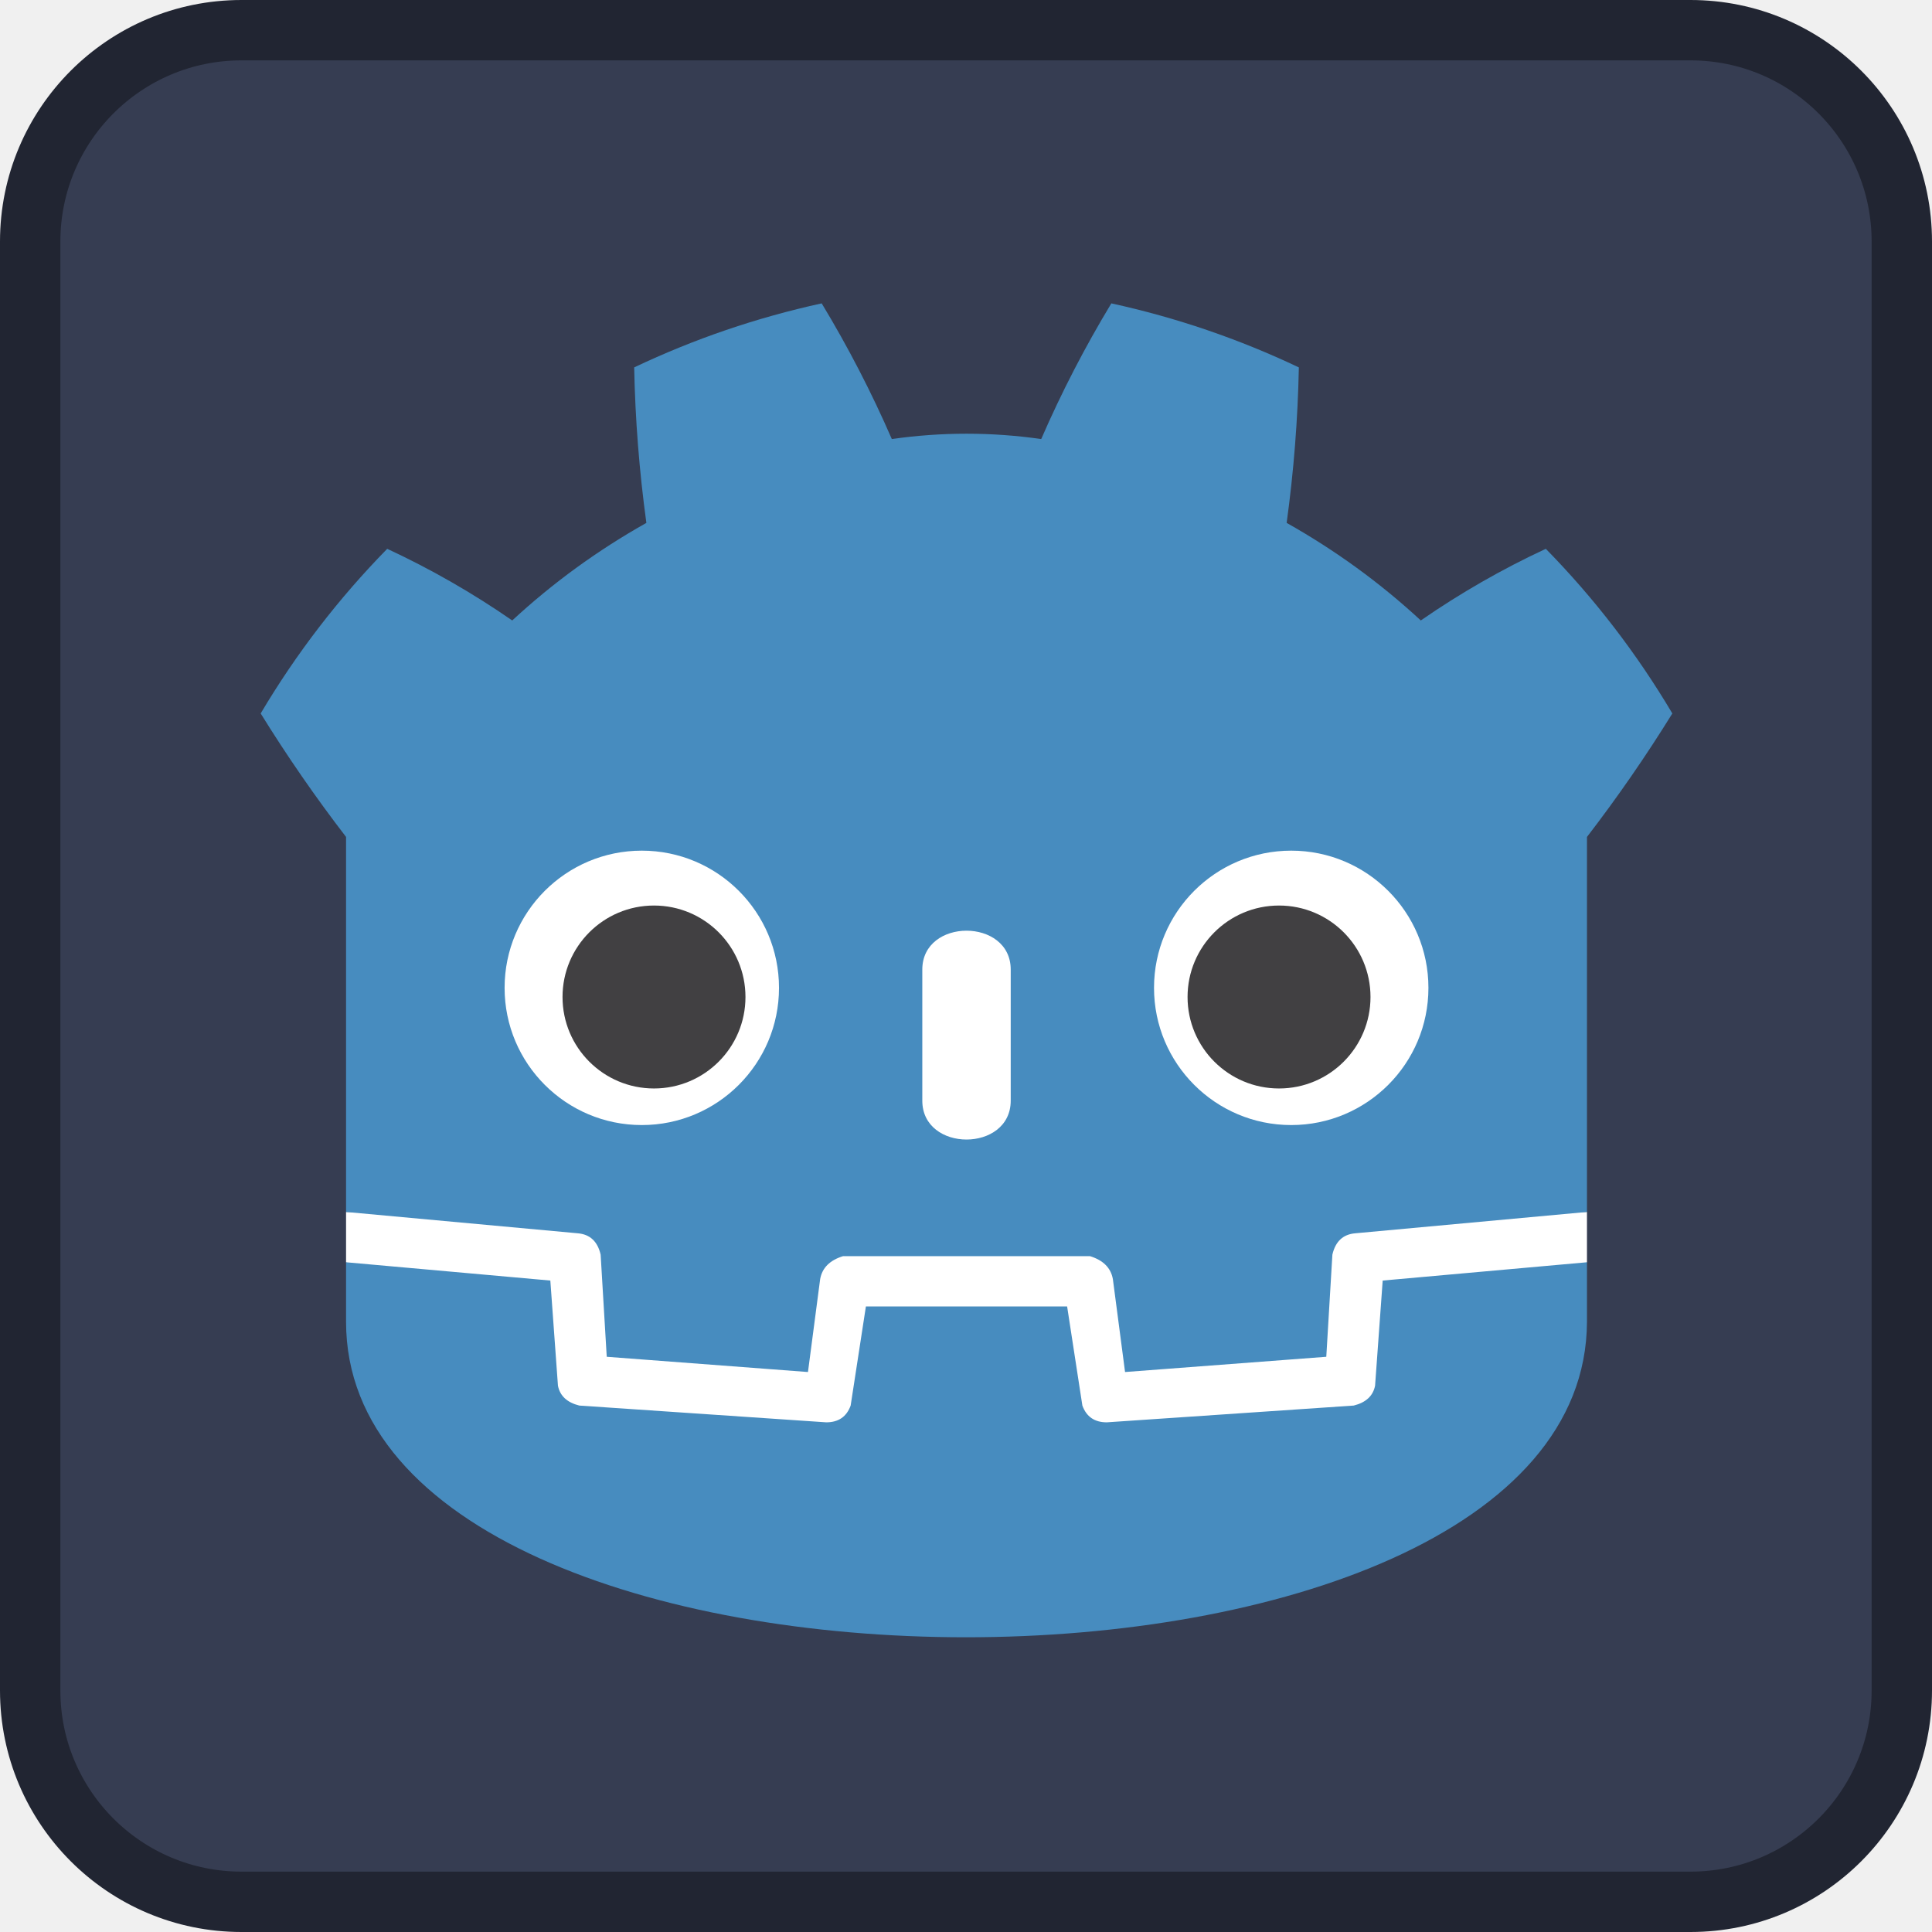
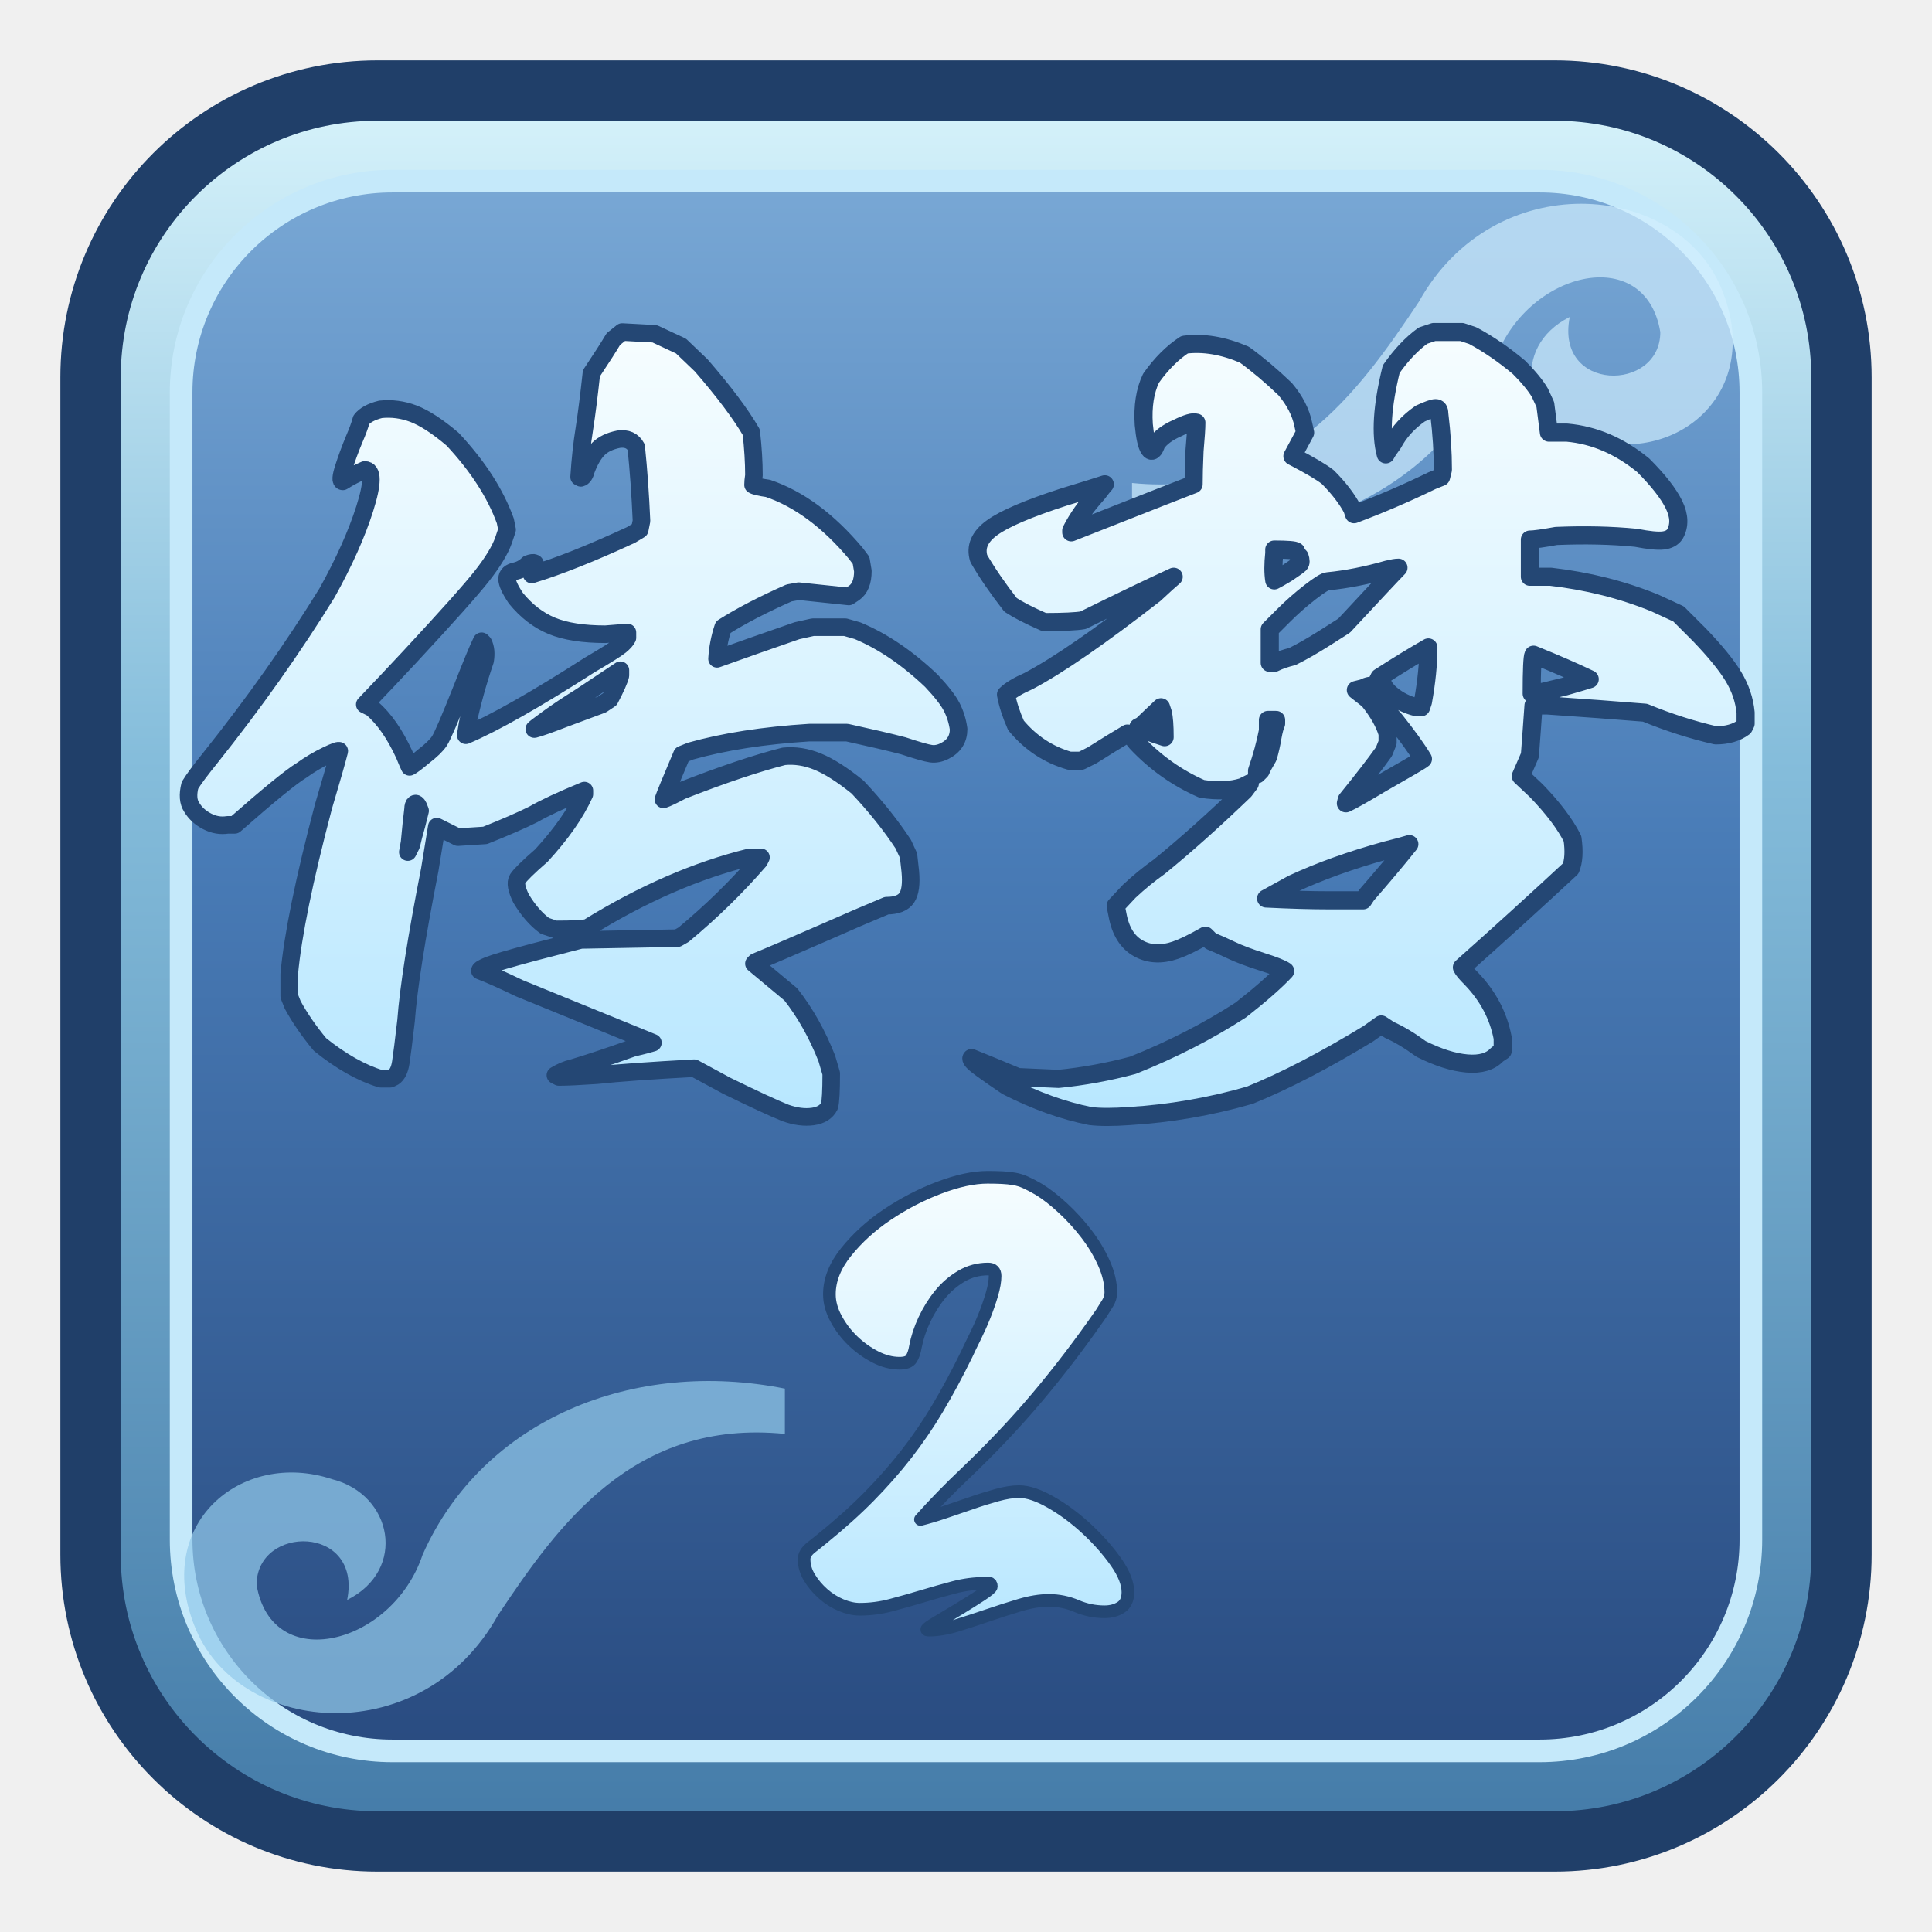
- <svg xmlns="http://www.w3.org/2000/svg" width="128" height="128">
-   <rect width="124" height="124" x="2" y="2" fill="#363d52" stroke="#212532" stroke-width="4" rx="14" />
-   <g fill="#fff" transform="translate(12.322 12.322)scale(.101)">
-     <path d="M105 673v33q407 354 814 0v-33z" />
-     <path fill="#478cbf" d="m105 673 152 14q12 1 15 14l4 67 132 10 8-61q2-11 15-15h162q13 4 15 15l8 61 132-10 4-67q3-13 15-14l152-14V427q30-39 56-81-35-59-83-108-43 20-82 47-40-37-88-64 7-51 8-102-59-28-123-42-26 43-46 89-49-7-98 0-20-46-46-89-64 14-123 42 1 51 8 102-48 27-88 64-39-27-82-47-48 49-83 108 26 42 56 81zm0 33v39c0 276 813 276 814 0v-39l-134 12-5 69q-2 10-14 13l-162 11q-12 0-16-11l-10-65H446l-10 65q-4 11-16 11l-162-11q-12-3-14-13l-5-69z" />
-     <path d="M483 600c0 34 58 34 58 0v-86c0-34-58-34-58 0z" />
-     <circle cx="725" cy="526" r="90" />
-     <circle cx="299" cy="526" r="90" />
-   </g>
-   <g fill="#414042" transform="translate(12.322 12.322)scale(.101)">
-     <circle cx="307" cy="532" r="60" />
-     <circle cx="717" cy="532" r="60" />
+ <svg xmlns="http://www.w3.org/2000/svg" width="512" height="512" viewBox="0 0 128 128">
+   <defs>
+     <linearGradient id="frame" x1="0" y1="0" x2="0" y2="1">
+       <stop stop-color="#d7f3fb" />
+       <stop offset=".38" stop-color="#85bddb" />
+       <stop offset="1" stop-color="#447ba8" />
+     </linearGradient>
+     <linearGradient id="panel" x1="0" y1="0" x2="0" y2="1">
+       <stop stop-color="#79a8d5" />
+       <stop offset=".42" stop-color="#497cb7" />
+       <stop offset="1" stop-color="#294b80" />
+     </linearGradient>
+     <linearGradient id="letter" x1="0" y1="0" x2="0" y2="1">
+       <stop stop-color="#f6fdff" />
+       <stop offset="1" stop-color="#b8e7ff" />
+     </linearGradient>
+     <path id="cloud" d="M5 19C15 20 20 13 24 7C29-2 41-1 44 6C47 13 41 18 35 16C31 15 30 10 34 8C33 13 40 13 40 9C39 3 31 5 29 11C25 20 15 24 5 22Z" />
+   </defs>
+   <rect x="6" y="6" width="116" height="116" rx="19" fill="url(#frame)" stroke="#203f69" stroke-width="4" />
+   <rect x="12" y="12" width="104" height="104" rx="14" fill="url(#panel)" stroke="#c5e9fa" stroke-width="1.5" />
+   <use href="#cloud" x="70" y="13" fill="#d1efff" opacity=".68" />
+   <use href="#cloud" transform="translate(57 114) rotate(180)" fill="#92c9ea" opacity=".72" />
+   <g fill="url(#letter)" stroke="#244774" stroke-width="2" stroke-linejoin="round">
+     <path transform="translate(8.744 69.024) scale(0.582)" d="M67.7,5L64,3C59.07,3.27 55.37,3.53 52.9,3.8 50.97,3.93 49.53,4 48.6,4L48.2,3.8C48.87,3.4 49.5,3.13 50.1,3 52.1,2.4 54.4,1.63 57,0.7 58.13,0.43 58.9,0.23 59.3,0.1 54.9,-1.7 49.83,-3.77 44.1,-6.1 42.17,-7.03 40.67,-7.7 39.6,-8.1 39.6,-8.23 39.93,-8.43 40.6,-8.7 41.27,-8.97 42.97,-9.47 45.7,-10.2L51.1,-11.6 62.1,-11.8 62.8,-12.2C65.93,-14.8,68.8,-17.6,71.4,-20.6L71.6,-21 70.3,-21C64.3,-19.53 58.17,-16.87 51.9,-13 51.5,-12.87 50.27,-12.8 48.2,-12.8L47,-13.2C46,-13.93 45.1,-14.97 44.3,-16.3 43.77,-17.37 43.63,-18.12 43.9,-18.55 44.17,-18.98 45.07,-19.87 46.6,-21.2 48.87,-23.67 50.5,-26 51.5,-28.2L51.5,-28.6C48.9,-27.53 46.97,-26.63 45.7,-25.9 44.37,-25.23 42.53,-24.43 40.2,-23.5L37.1,-23.3 34.7,-24.5C34.57,-23.7 34.3,-22.07 33.9,-19.6 32.37,-11.8 31.47,-6.07 31.2,-2.4 30.93,-0.07 30.73,1.52 30.6,2.35 30.47,3.18 30.2,3.73 29.8,4L29.4,4.2 28.3,4.2C26.1,3.53 23.8,2.23 21.4,0.3 20.13,-1.23 19.1,-2.73 18.3,-4.2L17.9,-5.2 17.9,-7.7C18.3,-12.1 19.6,-18.47 21.8,-26.8 22.73,-29.93 23.33,-32.03 23.6,-33.1 23.6,-33.23 23.12,-33.07 22.15,-32.6 21.18,-32.13 20.23,-31.57 19.3,-30.9 18.1,-30.17 15.57,-28.1 11.7,-24.7L10.9,-24.7C10.1,-24.57 9.32,-24.7 8.55,-25.1 7.78,-25.5 7.2,-26.03 6.8,-26.7 6.4,-27.3 6.33,-28.13 6.6,-29.2 7,-29.87 7.77,-30.9 8.9,-32.3 13.9,-38.57 18.33,-44.83 22.2,-51.1 24.13,-54.57 25.57,-57.77 26.5,-60.7 27.43,-63.63 27.43,-65.1 26.5,-65.1 25.57,-64.7 24.73,-64.27 24,-63.8 23.73,-63.8 23.77,-64.32 24.1,-65.35 24.43,-66.38 24.83,-67.47 25.3,-68.6 25.7,-69.53 25.97,-70.27 26.1,-70.8 26.5,-71.33 27.23,-71.73 28.3,-72 29.57,-72.13 30.82,-71.97 32.05,-71.5 33.28,-71.03 34.77,-70.07 36.5,-68.6 39.37,-65.53 41.37,-62.43 42.5,-59.3L42.7,-58.3 42.3,-57.1C41.9,-55.97 41.08,-54.62 39.85,-53.05 38.62,-51.48 35.87,-48.4 31.6,-43.8 29.8,-41.87 28.1,-40.07 26.5,-38.4L27.3,-38C28.7,-36.8 29.93,-35.03 31,-32.7 31.27,-32.03 31.47,-31.57 31.6,-31.3 31.87,-31.43 32.4,-31.83 33.2,-32.5 34.07,-33.17 34.67,-33.75 35,-34.25 35.33,-34.75 36.2,-36.77 37.6,-40.3 38.67,-43.03 39.4,-44.8 39.8,-45.6L40,-45.4C40.27,-44.87 40.33,-44.2 40.2,-43.4 39.4,-41.07 38.73,-38.67 38.2,-36.2 38.07,-35.4 38,-34.97 38,-34.9 41.27,-36.3 45.97,-38.97 52.1,-42.9 54.03,-44.03 55.2,-44.77 55.6,-45.1 56,-45.43 56.27,-45.73 56.4,-46L56.4,-46.6 53.9,-46.4C51.37,-46.4 49.33,-46.72 47.8,-47.35 46.27,-47.98 44.9,-49.03 43.7,-50.5 43.03,-51.5 42.7,-52.23 42.7,-52.7 42.7,-53.17 43.03,-53.47 43.7,-53.6 44.23,-53.73 44.7,-54 45.1,-54.4 45.83,-54.67 46.07,-54.53 45.8,-54 45.6,-53.6 45.5,-53.33 45.5,-53.2 48.57,-54.13 52.33,-55.63 56.8,-57.7L57.8,-58.3 58,-59.3C57.87,-62.3 57.67,-65.1 57.4,-67.7 57,-68.43 56.33,-68.73 55.4,-68.6 54.4,-68.4 53.63,-68.03 53.1,-67.5 52.57,-66.97 52.1,-66.17 51.7,-65.1 51.57,-64.57 51.37,-64.27 51.1,-64.2L50.9,-64.3C51.03,-66.3 51.23,-68.13 51.5,-69.8 51.77,-71.53 52.03,-73.63 52.3,-76.1 53.5,-77.9 54.33,-79.2 54.8,-80L55.8,-80.8 59.5,-80.6 62.5,-79.2 64.8,-77C67.4,-74 69.3,-71.47 70.5,-69.4 70.7,-67.6 70.8,-65.97 70.8,-64.5 70.73,-64.03 70.7,-63.67 70.7,-63.4 70.9,-63.27 71.47,-63.13 72.4,-63 75.93,-61.8 79.27,-59.33 82.4,-55.6L83,-54.8 83.2,-53.6C83.2,-52.4,82.87,-51.57,82.2,-51.1L81.6,-50.7 75.9,-51.3 74.8,-51.1C71.8,-49.77 69.3,-48.47 67.3,-47.2 66.9,-46 66.67,-44.8 66.6,-43.6 69.2,-44.53 72.23,-45.6 75.7,-46.8L77.5,-47.2 81.2,-47.2 82.6,-46.8C85.47,-45.6 88.27,-43.7 91,-41.1 92.13,-39.9 92.9,-38.92 93.3,-38.15 93.7,-37.38 93.97,-36.53 94.1,-35.6 94.1,-34.47 93.57,-33.63 92.5,-33.1 91.97,-32.83 91.45,-32.73 90.95,-32.8 90.45,-32.87 89.4,-33.17 87.8,-33.7 86.27,-34.1 84.13,-34.6 81.4,-35.2L77.1,-35.2C71.9,-34.87,67.4,-34.17,63.6,-33.1L62.6,-32.7C61.33,-29.7 60.63,-28 60.5,-27.6 60.9,-27.73 61.6,-28.07 62.6,-28.6 67.2,-30.4 71.07,-31.7 74.2,-32.5 75.47,-32.63 76.75,-32.43 78.05,-31.9 79.35,-31.37 80.87,-30.4 82.6,-29 84.67,-26.8 86.4,-24.63 87.8,-22.5L88.4,-21.2 88.6,-19.4C88.73,-18 88.6,-17 88.2,-16.4 87.8,-15.8 87.03,-15.5 85.9,-15.5 83.97,-14.7 81.57,-13.67 78.7,-12.4 75.03,-10.8 72.47,-9.7 71,-9.1L70.8,-8.9 75,-5.4C76.67,-3.27,78.03,-0.83,79.1,1.9L79.6,3.6C79.6,5.6 79.53,6.83 79.4,7.3 79.07,7.97 78.43,8.37 77.5,8.5 76.57,8.63 75.53,8.5 74.4,8.1 73.07,7.57 70.83,6.53 67.7,5z       M53.5,-38.4L54.4,-39C55.07,-40.27,55.47,-41.17,55.6,-41.7L55.6,-42.3 51.1,-39.3C49.7,-38.43 48.45,-37.6 47.35,-36.8 46.25,-36 45.73,-35.6 45.8,-35.6 46.33,-35.73 47.47,-36.13 49.2,-36.8 51,-37.47 52.43,-38 53.5,-38.4z       M32.8,-26.3L32.6,-26.8C32.47,-27.07 32.33,-27.17 32.2,-27.1 32.07,-27.03 32,-26.83 32,-26.5 31.87,-25.43 31.73,-24.17 31.6,-22.7L31.4,-21.6 31.8,-22.4C31.93,-23,32.13,-23.77,32.4,-24.7z" />
+     <path transform="translate(59.144 69.557) scale(0.6005)" d="M12.6,4C11.6,3.33 10.67,2.68 9.8,2.05 8.93,1.42 8.57,1.03 8.7,0.9 10.03,1.43 11.73,2.13 13.8,3L18.3,3.2C21.03,2.93 23.77,2.43 26.5,1.7 30.83,-0.03 34.8,-2.07 38.4,-4.4 40.53,-6.07 42.17,-7.5 43.3,-8.7 42.9,-8.97 42.07,-9.3 40.8,-9.7 39.33,-10.17 38.18,-10.6 37.35,-11 36.52,-11.4 35.77,-11.73 35.1,-12L34.5,-12.6C33.1,-11.8 32,-11.27 31.2,-11 29.67,-10.47 28.3,-10.53 27.1,-11.2 25.9,-11.87 25.13,-13.1 24.8,-14.9L24.6,-15.9 26.1,-17.5C27.17,-18.5 28.27,-19.4 29.4,-20.2 32.27,-22.53 35.4,-25.33 38.8,-28.6L39.4,-29.4 38.6,-29C37.33,-28.6 35.83,-28.53 34.1,-28.8 31.37,-30 28.97,-31.7 26.9,-33.9 26.5,-34.43 26.17,-34.77 25.9,-34.9 24.77,-34.23 23.47,-33.43 22,-32.5L20.8,-31.9 19.5,-31.9C17.17,-32.57 15.2,-33.87 13.6,-35.8 13.07,-37 12.7,-38.13 12.5,-39.2 12.97,-39.67 13.8,-40.17 15,-40.7 18.27,-42.43 22.9,-45.63 28.9,-50.3 29.9,-51.23 30.6,-51.87 31,-52.2 28.53,-51.07 25.2,-49.47 21,-47.4 20.27,-47.27 18.83,-47.2 16.7,-47.2 15.03,-47.93 13.8,-48.57 13,-49.1 11.6,-50.9 10.43,-52.6 9.5,-54.2 9.1,-55.47 9.58,-56.6 10.95,-57.6 12.32,-58.6 14.97,-59.73 18.9,-61 21.1,-61.67 22.6,-62.13 23.4,-62.4 23.27,-62.27 23,-61.93 22.6,-61.4 21.33,-60 20.37,-58.63 19.7,-57.3L19.7,-57.1C22.43,-58.17,25.73,-59.47,29.6,-61L33.2,-62.4C33.2,-63.33 33.23,-64.57 33.3,-66.1 33.43,-67.57 33.5,-68.6 33.5,-69.2 33.17,-69.33 32.47,-69.13 31.4,-68.6 30.33,-68.13 29.57,-67.57 29.1,-66.9 28.83,-66.1 28.57,-65.9 28.3,-66.3 28.03,-66.7 27.83,-67.6 27.7,-69 27.57,-71 27.83,-72.7 28.5,-74.1 29.63,-75.7 30.87,-76.93 32.2,-77.8 34.27,-78.07 36.47,-77.7 38.8,-76.7 40.27,-75.63 41.77,-74.37 43.3,-72.9 44.37,-71.63 45.03,-70.33 45.3,-69L45.5,-68.1 44.1,-65.5C46.03,-64.5 47.33,-63.73 48,-63.2 49.2,-62 50.1,-60.83 50.7,-59.7L50.9,-59.1C53.9,-60.23,56.77,-61.47,59.5,-62.8L60.5,-63.2 60.7,-64C60.7,-65.93 60.57,-68 60.3,-70.2 60.3,-70.6 60.17,-70.8 59.9,-70.8 59.63,-70.8 59.07,-70.6 58.2,-70.2 56.87,-69.27 55.87,-68.17 55.2,-66.9 54.8,-66.37 54.53,-65.97 54.4,-65.7 53.8,-67.9 54,-71.03 55,-75.1 56.07,-76.63 57.23,-77.87 58.5,-78.8L59.7,-79.2 62.8,-79.2 64,-78.8C65.73,-77.87 67.43,-76.7 69.1,-75.3 70.17,-74.23 70.93,-73.3 71.4,-72.5L72,-71.2 72.4,-68.1 74.4,-68.1C77.4,-67.83 80.2,-66.63 82.8,-64.5 84.47,-62.83 85.6,-61.38 86.2,-60.15 86.8,-58.92 86.83,-57.83 86.3,-56.9 86.03,-56.5 85.6,-56.27 85,-56.2 84.4,-56.13 83.4,-56.23 82,-56.5 79.27,-56.77 76.33,-56.83 73.2,-56.7 71.73,-56.43 70.77,-56.3 70.3,-56.3L70.3,-52.2 72.6,-52.2C76.67,-51.73,80.5,-50.77,84.1,-49.3L86.7,-48.1 89,-45.8C90.73,-44 91.98,-42.47 92.75,-41.2 93.52,-39.93 93.97,-38.6 94.1,-37.2L94.1,-36 93.9,-35.6C93.1,-35 92.07,-34.7 90.8,-34.7 88.2,-35.3 85.6,-36.13 83,-37.2 79.73,-37.47 76.13,-37.73 72.2,-38L70.7,-38 70.5,-35.2 70.3,-32.5 69.3,-30.2 71,-28.6C72.87,-26.67 74.2,-24.9 75,-23.3 75.2,-21.9 75.13,-20.8 74.8,-20 71,-16.47 67,-12.83 62.8,-9.1 62.93,-8.83 63.27,-8.43 63.8,-7.9 65.67,-5.97 66.83,-3.77 67.3,-1.3L67.3,0.1 66.7,0.5C65.97,1.3 64.85,1.63 63.35,1.5 61.85,1.37 60.17,0.83 58.3,-0.1 57.03,-1.03 55.87,-1.73 54.8,-2.2L53.9,-2.8 52.5,-1.8C47.7,1.13 43.33,3.4 39.4,5 35,6.27 30.57,7.03 26.1,7.3 24.3,7.43 22.87,7.43 21.8,7.3 18.8,6.7 15.73,5.6 12.6,4z       M47.6,-45.4L49.8,-46.8C53.27,-50.53 55.27,-52.67 55.8,-53.2 55.53,-53.2 55.13,-53.13 54.6,-53 52.27,-52.33 50.07,-51.9 48,-51.7 47.73,-51.7 47.08,-51.3 46.05,-50.5 45.02,-49.7 44.03,-48.83 43.1,-47.9L41.6,-46.4 41.6,-42.7 42.1,-42.7C42.63,-42.97 43.3,-43.2 44.1,-43.4 45.17,-43.93 46.33,-44.6 47.6,-45.4z       M57,-22.7C56.6,-22.57 55.73,-22.33 54.4,-22 50.53,-20.93 47.1,-19.7 44.1,-18.3L41.2,-16.7C43.8,-16.57,46.13,-16.5,48.2,-16.5L51.9,-16.5 52.3,-17.1C54.1,-19.17,55.67,-21.03,57,-22.7z       M58.5,-32.1C57.77,-33.3 56.73,-34.73 55.4,-36.4 54.87,-36.93 54.37,-37.73 53.9,-38.8 53.5,-39.53 53.2,-39.97 53,-40.1 52.8,-40.23 52.43,-40.17 51.9,-39.9L51.1,-39.7 52.5,-38.6C53.57,-37.27,54.27,-36.03,54.6,-34.9L54.6,-33.9 54.2,-32.9C53.2,-31.5,51.83,-29.73,50.1,-27.6L50,-27.2C50.6,-27.47 51.9,-28.2 53.9,-29.4 56.83,-31.07 58.37,-31.97 58.5,-32.1z       M59.1,-44.4C57.57,-43.53,55.77,-42.43,53.7,-41.1L53.5,-40.7 54.1,-40.3C54.3,-39.9 54.6,-39.53 55,-39.2 55.8,-38.53 56.73,-38.07 57.8,-37.8L58.3,-37.8 58.5,-38.4C58.9,-40.6,59.1,-42.6,59.1,-44.4z       M76.9,-40.9C75.23,-41.7 73.17,-42.6 70.7,-43.6 70.57,-43.4 70.5,-41.97 70.5,-39.3L70.8,-39.3C71.47,-39.43 72.6,-39.7 74.2,-40.1 75.6,-40.5 76.5,-40.77 76.9,-40.9z       M44.9,-54.4C44.63,-54.67 44.5,-54.87 44.5,-55 44.37,-55.13 43.57,-55.2 42.1,-55.2L42.1,-54.8C41.97,-53.6 41.97,-52.6 42.1,-51.8 42.37,-51.93 42.83,-52.2 43.5,-52.6 44.3,-53.13 44.77,-53.47 44.9,-53.6 45.03,-53.73 45.03,-54 44.9,-54.4z       M29.6,-37.8C28.47,-36.73,27.77,-36.07,27.5,-35.8L27.1,-35.6C28.17,-35.13,28.93,-34.83,29.4,-34.7L30,-34.5C30,-35.77,29.93,-36.67,29.8,-37.2z       M41.9,-34.5C42.03,-35.23,42.17,-35.73,42.3,-36L42.3,-36.4 41.4,-36.4 41.4,-35.2C41.13,-33.8,40.73,-32.33,40.2,-30.8L40.2,-30.4 40.6,-30.8C40.73,-31.13 41,-31.63 41.4,-32.3 41.6,-32.97 41.77,-33.7 41.9,-34.5z" />
+     <path transform="translate(49 108.251) scale(0.419)" d="M39.2,-72.2C40.07,-72.2 40.83,-72.18 41.5,-72.15 42.17,-72.12 42.8,-72.05 43.4,-71.95 44,-71.85 44.6,-71.67 45.2,-71.4 45.8,-71.13 46.5,-70.77 47.3,-70.3 48.5,-69.57 49.77,-68.58 51.1,-67.35 52.43,-66.12 53.67,-64.77 54.8,-63.3 55.93,-61.83 56.87,-60.28 57.6,-58.65 58.33,-57.02 58.7,-55.47 58.7,-54 58.7,-53.4 58.53,-52.83 58.2,-52.3L57.2,-50.7C53.87,-45.9 50.48,-41.47 47.05,-37.4 43.62,-33.33 39.8,-29.3 35.6,-25.3 34.4,-24.17 33.22,-23 32.05,-21.8 30.88,-20.6 29.73,-19.37 28.6,-18.1 29.67,-18.37 30.9,-18.73 32.3,-19.2 33.7,-19.67 35.12,-20.15 36.55,-20.65 37.98,-21.15 39.37,-21.58 40.7,-21.95 42.03,-22.32 43.2,-22.5 44.2,-22.5 45.6,-22.5 47.28,-21.93 49.25,-20.8 51.22,-19.67 53.1,-18.27 54.9,-16.6 56.7,-14.93 58.23,-13.2 59.5,-11.4 60.77,-9.6 61.4,-8 61.4,-6.6 61.4,-5.47 61.03,-4.67 60.3,-4.2 59.57,-3.73 58.7,-3.5 57.7,-3.5 56.17,-3.5 54.7,-3.8 53.3,-4.4 51.9,-5 50.43,-5.3 48.9,-5.3 47.5,-5.3 45.97,-5.05 44.3,-4.55 42.63,-4.05 40.97,-3.52 39.3,-2.95 37.63,-2.38 36,-1.85 34.4,-1.35 32.8,-0.85 31.3,-0.6 29.9,-0.6 29.7,-0.6 29.6,-0.63 29.6,-0.7 29.6,-0.83 30.13,-1.22 31.2,-1.85 32.27,-2.48 33.43,-3.18 34.7,-3.95 35.97,-4.72 37.13,-5.45 38.2,-6.15 39.27,-6.85 39.8,-7.3 39.8,-7.5 39.8,-7.83 39.7,-8 39.5,-8L38.8,-8C37.13,-8 35.48,-7.78 33.85,-7.35 32.22,-6.92 30.57,-6.45 28.9,-5.95 27.23,-5.45 25.58,-4.98 23.95,-4.55 22.32,-4.12 20.67,-3.9 19,-3.9 18.07,-3.9 17.08,-4.12 16.05,-4.55 15.02,-4.98 14.07,-5.58 13.2,-6.35 12.33,-7.12 11.62,-7.97 11.05,-8.9 10.48,-9.83 10.2,-10.8 10.2,-11.8 10.2,-12.47 10.58,-13.1 11.35,-13.7 12.12,-14.3 12.7,-14.77 13.1,-15.1 15.9,-17.37 18.37,-19.58 20.5,-21.75 22.63,-23.92 24.58,-26.13 26.35,-28.4 28.12,-30.67 29.77,-33.08 31.3,-35.65 32.83,-38.22 34.37,-41.07 35.9,-44.2 36.23,-44.93 36.67,-45.83 37.2,-46.9 37.73,-47.97 38.23,-49.08 38.7,-50.25 39.17,-51.42 39.57,-52.57 39.9,-53.7 40.23,-54.83 40.4,-55.8 40.4,-56.6 40.4,-57.33 40.03,-57.7 39.3,-57.7 37.77,-57.7 36.35,-57.32 35.05,-56.55 33.75,-55.78 32.62,-54.8 31.65,-53.6 30.68,-52.4 29.87,-51.08 29.2,-49.65 28.53,-48.22 28.07,-46.8 27.8,-45.4 27.67,-44.6 27.45,-43.97 27.15,-43.5 26.85,-43.03 26.23,-42.8 25.3,-42.8 24.03,-42.8 22.75,-43.13 21.45,-43.8 20.15,-44.47 18.97,-45.32 17.9,-46.35 16.83,-47.38 15.95,-48.55 15.25,-49.85 14.55,-51.15 14.2,-52.43 14.2,-53.7 14.2,-55.97 15.08,-58.2 16.85,-60.4 18.62,-62.6 20.78,-64.57 23.35,-66.3 25.92,-68.03 28.65,-69.45 31.55,-70.55 34.45,-71.65 37,-72.2 39.2,-72.2z" />
  </g>
</svg>
